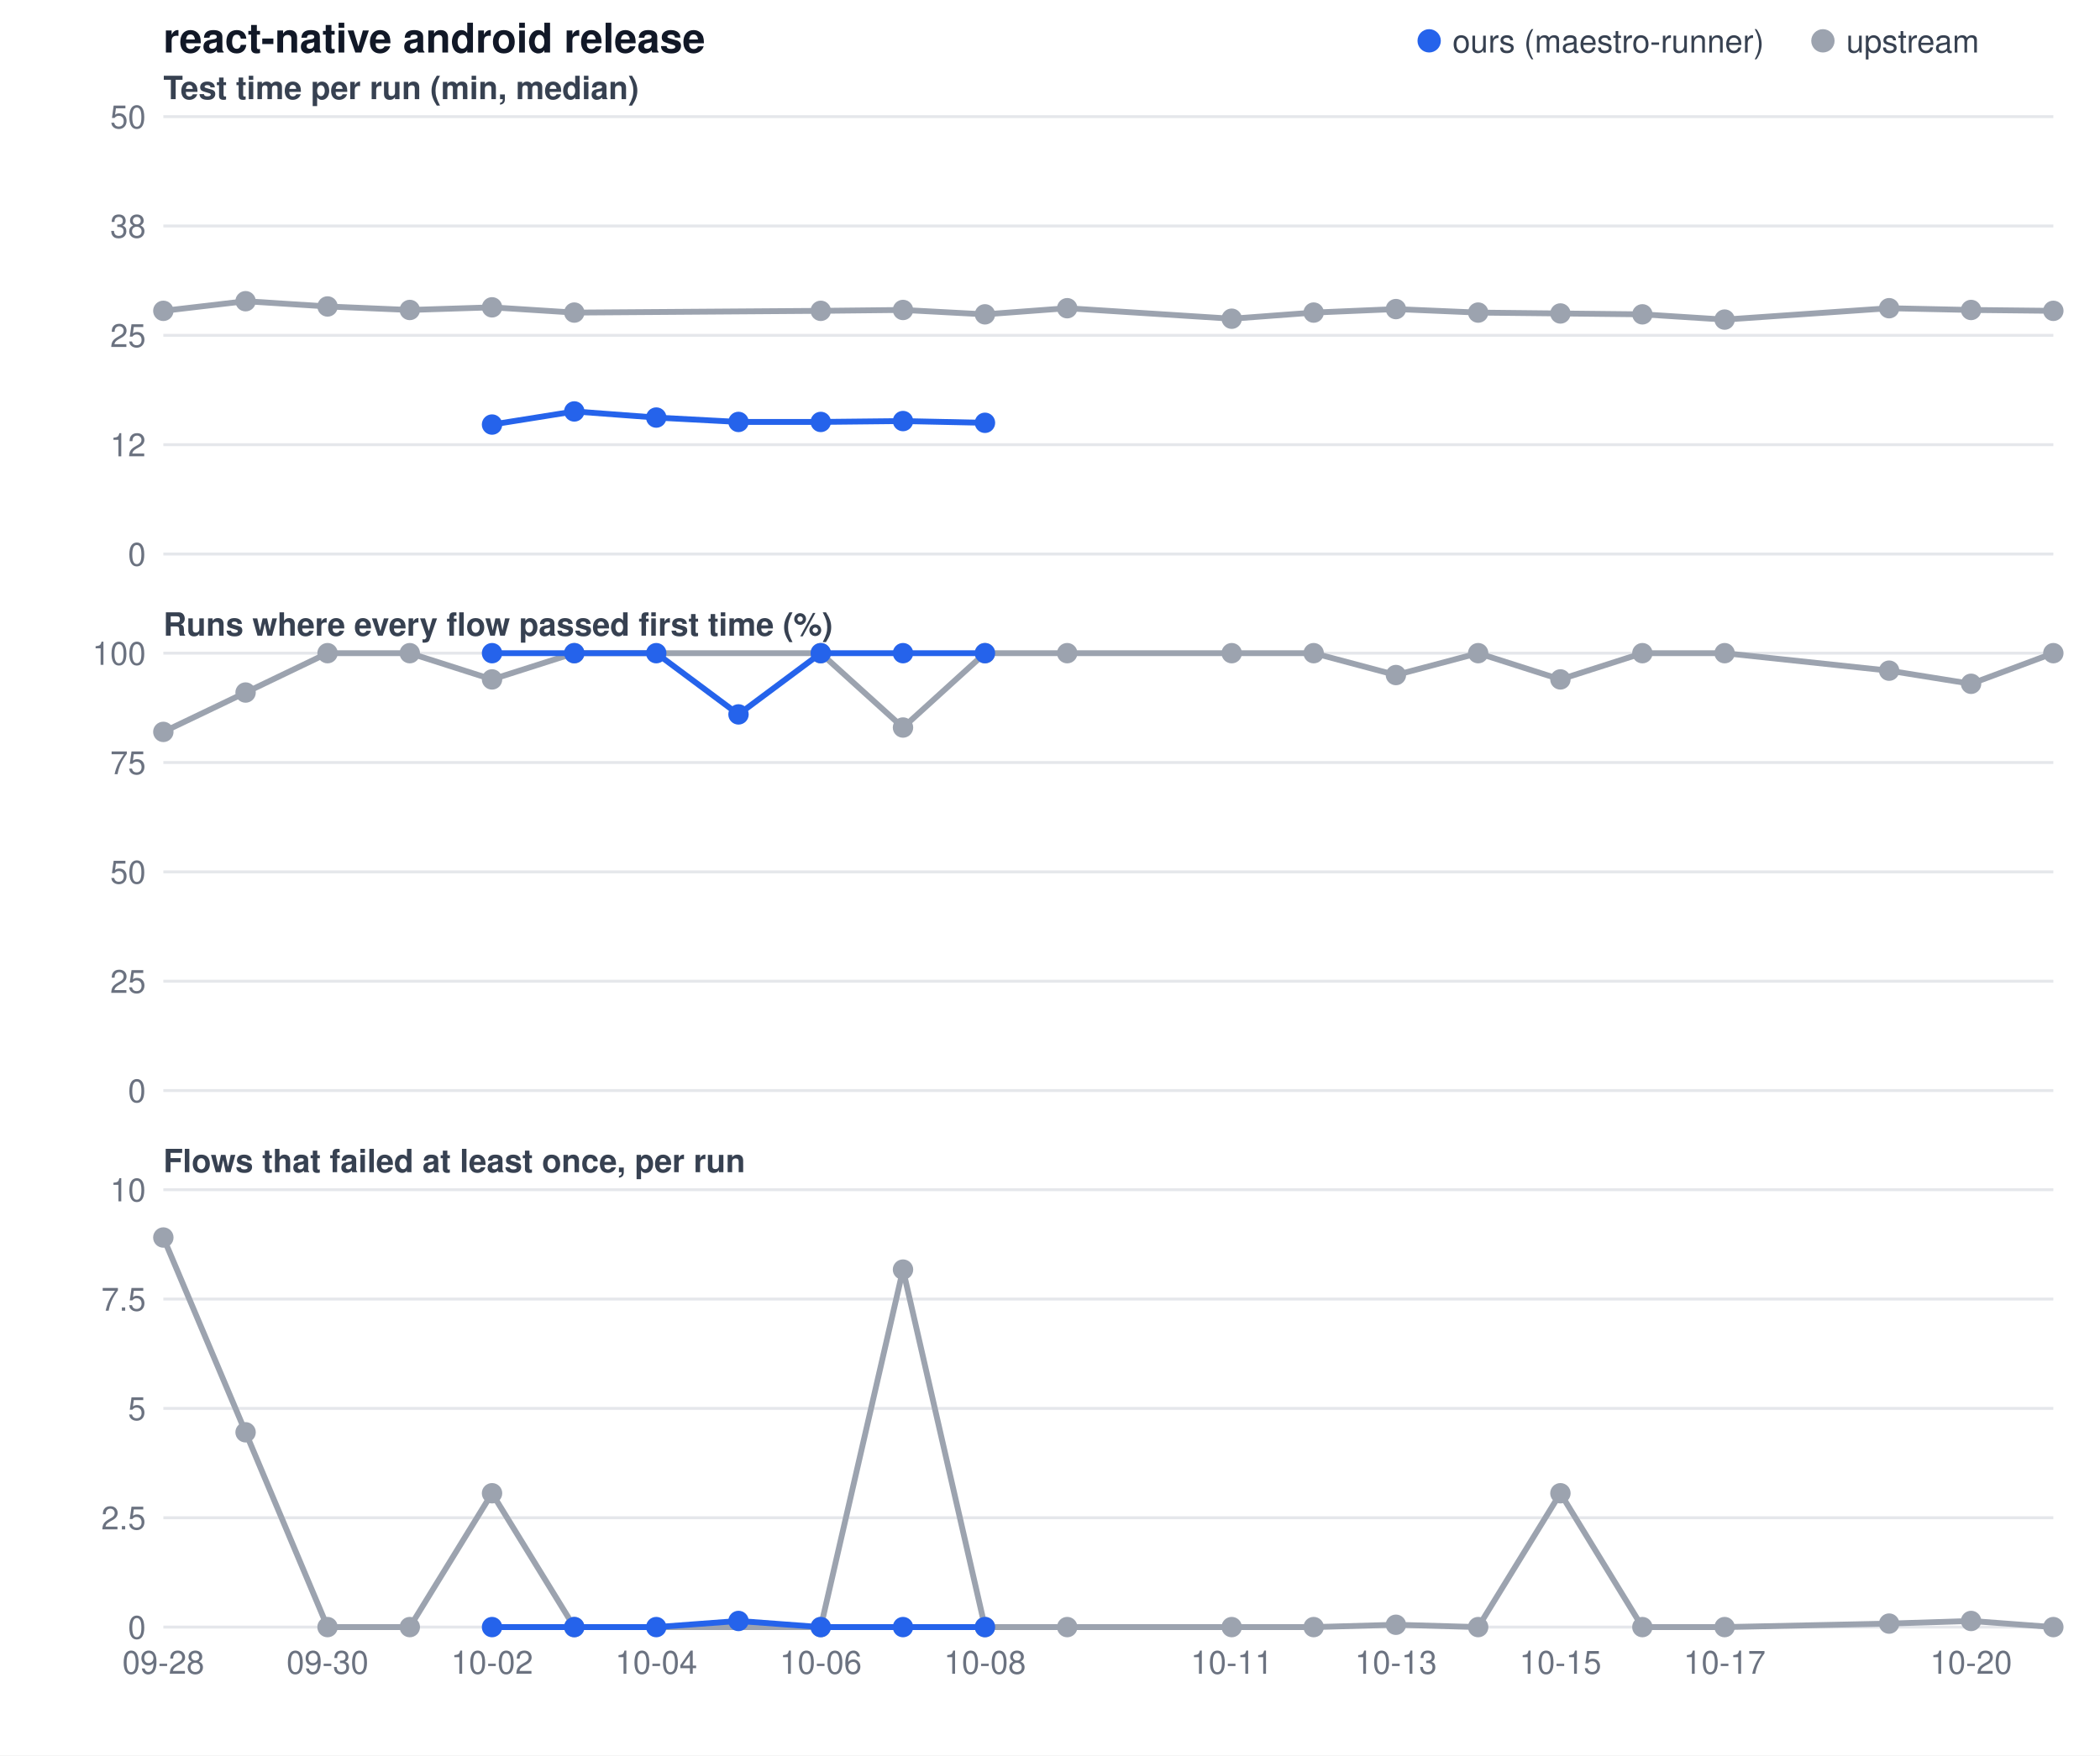
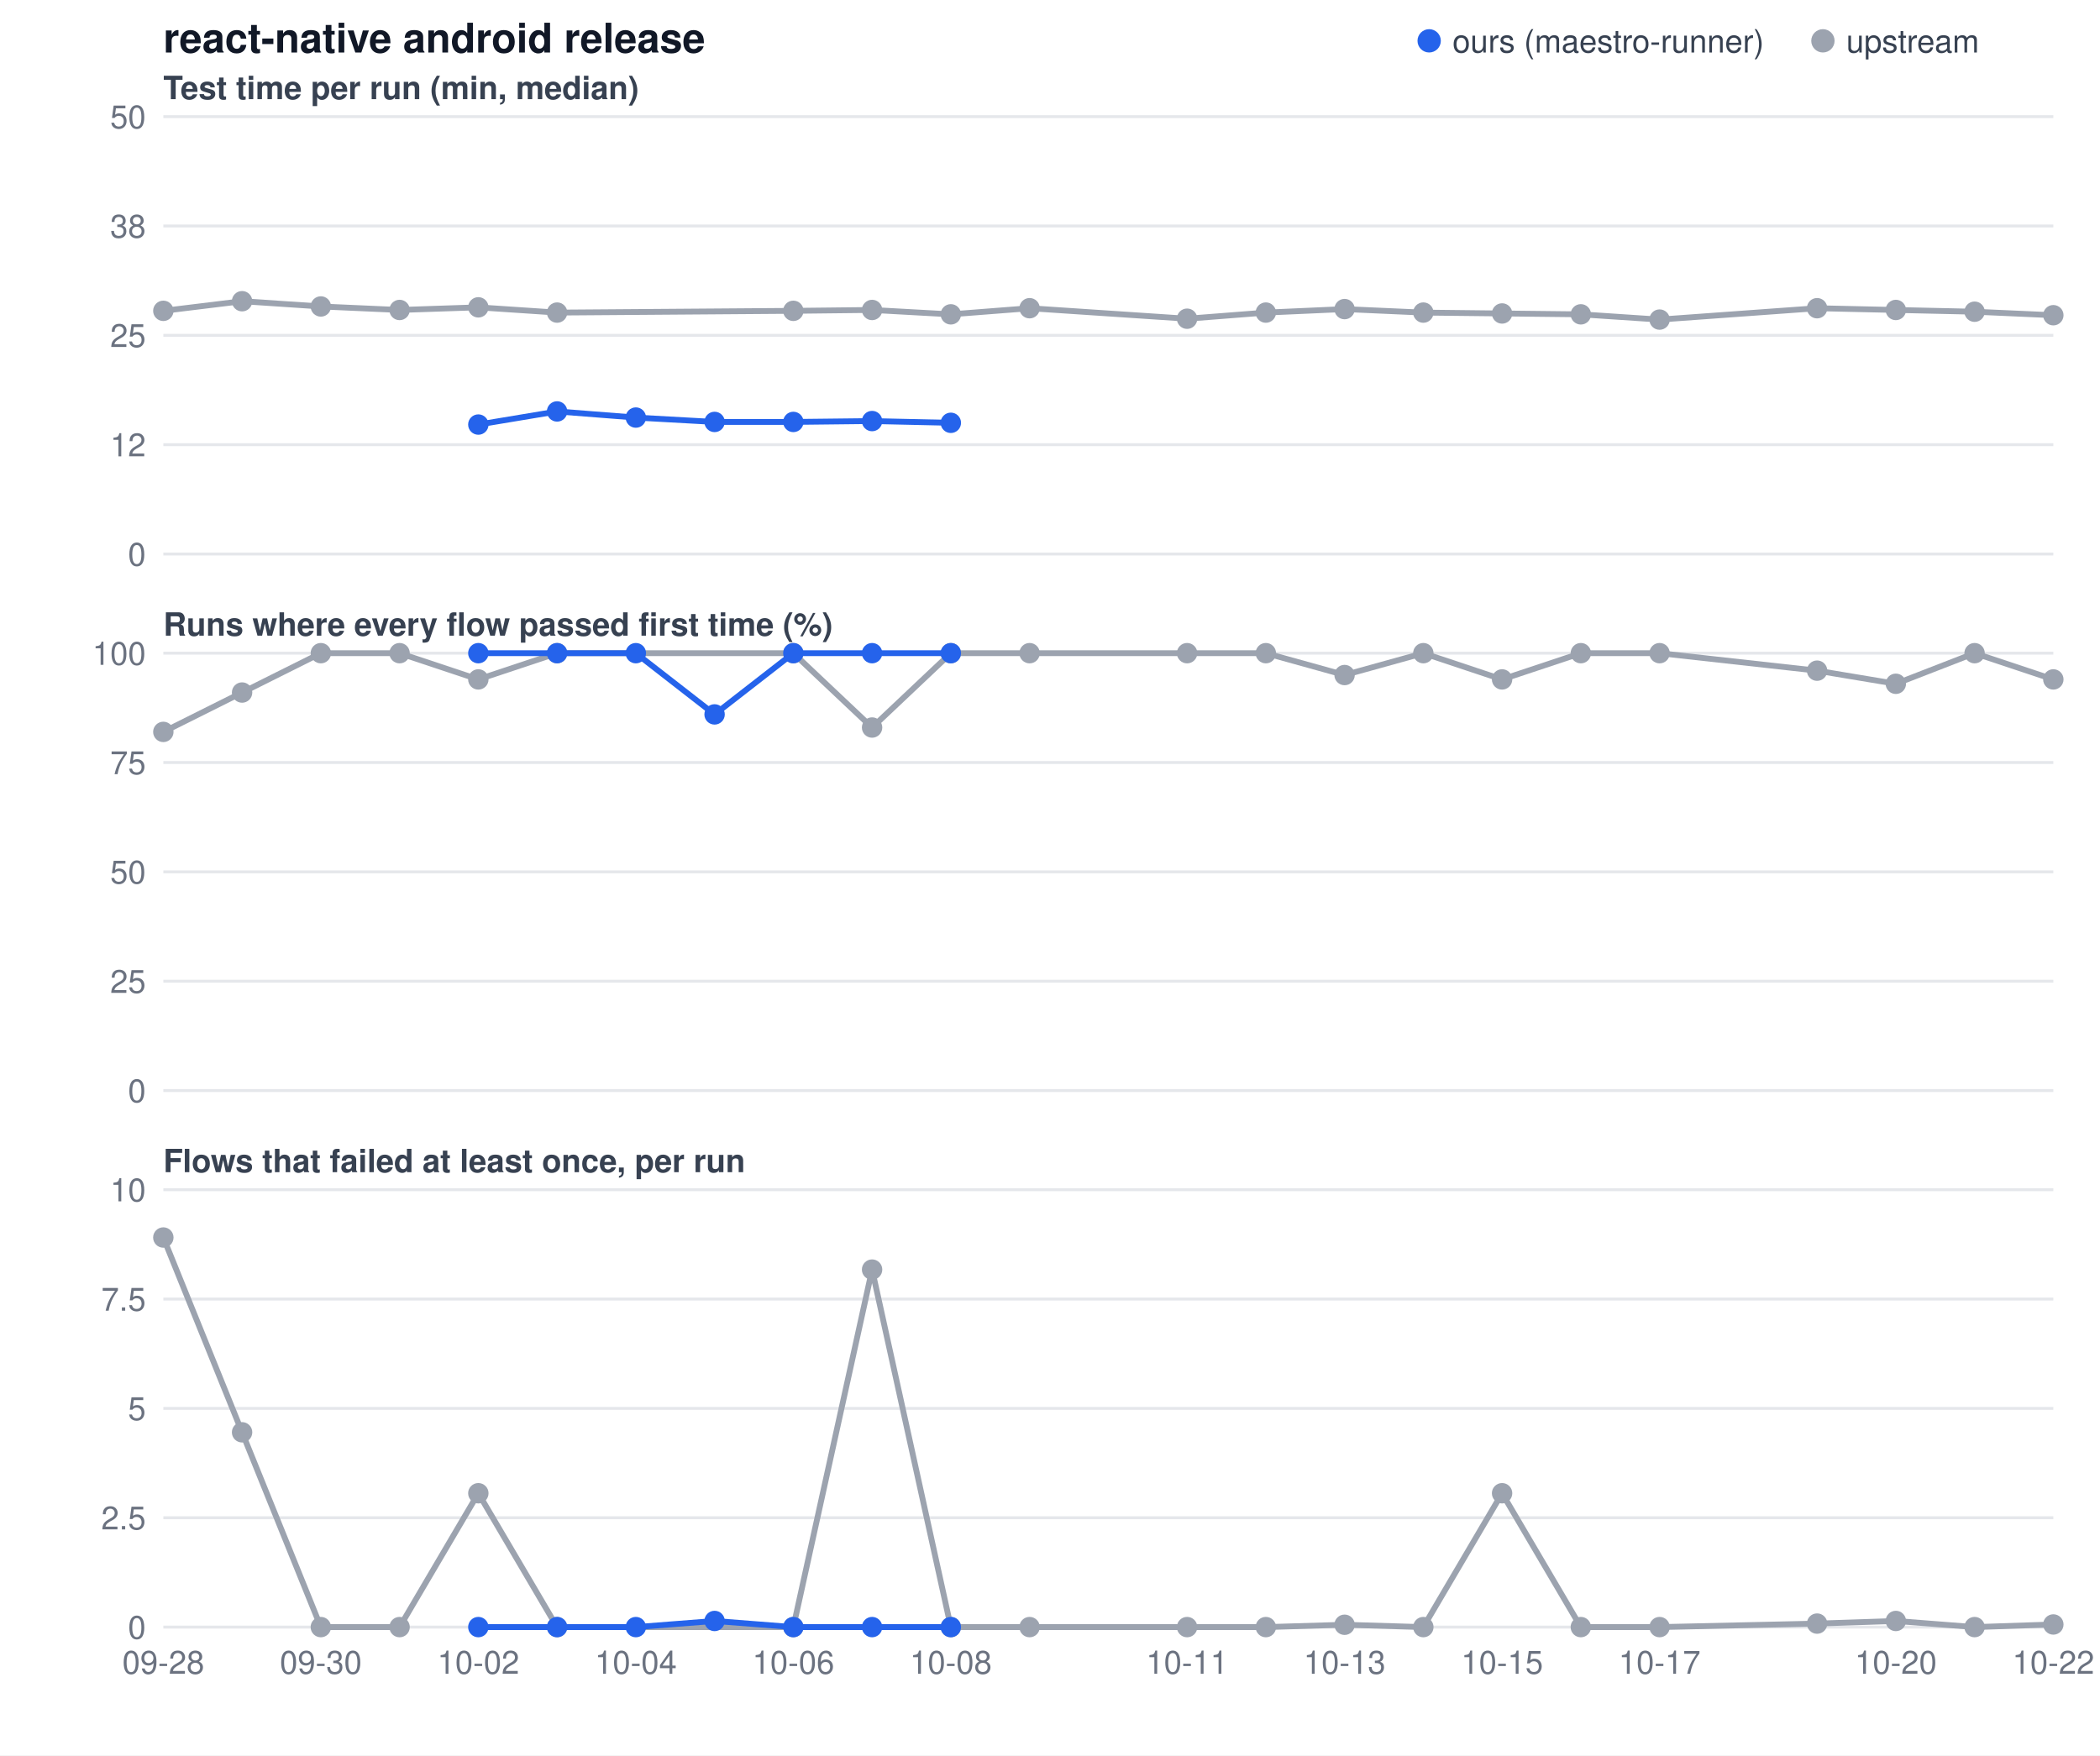
<svg xmlns="http://www.w3.org/2000/svg" width="720" height="602" font-family="-apple-system,Segoe UI,Helvetica,Arial,sans-serif" font-size="11">
  <rect width="100%" height="100%" fill="#ffffff" />
  <text x="56" y="18" font-size="14" font-weight="600" fill="#111827">react-native android release</text>
  <circle cx="490" cy="14" r="4" fill="#2563eb" />
  <text x="498" y="18" fill="#374151">ours (maestro-runner)</text>
  <circle cx="625" cy="14" r="4" fill="#9ca3af" />
  <text x="633" y="18" fill="#374151">upstream</text>
  <text x="56" y="34" fill="#374151" font-weight="600">Test time per run (min, median)</text>
  <line x1="56" x2="704" y1="190.0" y2="190.0" stroke="#e5e7eb" />
  <text x="50" y="194.0" text-anchor="end" fill="#6b7280">0</text>
  <line x1="56" x2="704" y1="152.5" y2="152.5" stroke="#e5e7eb" />
  <text x="50" y="156.5" text-anchor="end" fill="#6b7280">12</text>
  <line x1="56" x2="704" y1="115.0" y2="115.0" stroke="#e5e7eb" />
  <text x="50" y="119.0" text-anchor="end" fill="#6b7280">25</text>
  <line x1="56" x2="704" y1="77.5" y2="77.5" stroke="#e5e7eb" />
  <text x="50" y="81.5" text-anchor="end" fill="#6b7280">38</text>
  <line x1="56" x2="704" y1="40.0" y2="40.0" stroke="#e5e7eb" />
  <text x="50" y="44.0" text-anchor="end" fill="#6b7280">50</text>
-   <polyline fill="none" stroke="#9ca3af" stroke-width="2" points="56.0,106.6 84.2,103.3 112.3,105.1 140.5,106.3 168.7,105.4 196.9,107.2 281.4,106.6 309.6,106.3 337.7,107.8 365.9,105.7 422.3,109.3 450.4,107.2 478.6,106.0 506.8,107.2 535.0,107.5 563.1,107.8 591.3,109.6 647.7,105.7 675.8,106.3 704.0,106.6" />
+   <polyline fill="none" stroke="#9ca3af" stroke-width="2" points="56.0,106.6 83.0,103.3 110.0,105.1 137.0,106.3 164.0,105.4 191.0,107.2 272.0,106.6 299.0,106.3 326.0,107.8 353.0,105.7 407.0,109.3 434.0,107.2 461.0,106.0 488.0,107.2 515.0,107.5 542.0,107.8 569.0,109.6 623.0,105.7 650.0,106.3 677.0,106.9 704.0,108.1" />
  <circle cx="56.0" cy="106.6" r="3.5" fill="#9ca3af" />
-   <circle cx="84.2" cy="103.3" r="3.5" fill="#9ca3af" />
-   <circle cx="112.3" cy="105.1" r="3.5" fill="#9ca3af" />
-   <circle cx="140.5" cy="106.3" r="3.5" fill="#9ca3af" />
-   <circle cx="168.7" cy="105.4" r="3.5" fill="#9ca3af" />
-   <circle cx="196.9" cy="107.2" r="3.5" fill="#9ca3af" />
-   <circle cx="281.4" cy="106.6" r="3.5" fill="#9ca3af" />
-   <circle cx="309.6" cy="106.3" r="3.5" fill="#9ca3af" />
-   <circle cx="337.7" cy="107.8" r="3.5" fill="#9ca3af" />
-   <circle cx="365.9" cy="105.7" r="3.5" fill="#9ca3af" />
-   <circle cx="422.3" cy="109.3" r="3.5" fill="#9ca3af" />
-   <circle cx="450.4" cy="107.2" r="3.5" fill="#9ca3af" />
-   <circle cx="478.6" cy="106.0" r="3.5" fill="#9ca3af" />
-   <circle cx="506.8" cy="107.2" r="3.5" fill="#9ca3af" />
-   <circle cx="535.0" cy="107.5" r="3.5" fill="#9ca3af" />
-   <circle cx="563.1" cy="107.8" r="3.5" fill="#9ca3af" />
-   <circle cx="591.3" cy="109.6" r="3.5" fill="#9ca3af" />
-   <circle cx="647.7" cy="105.7" r="3.5" fill="#9ca3af" />
-   <circle cx="675.8" cy="106.3" r="3.5" fill="#9ca3af" />
-   <circle cx="704.0" cy="106.6" r="3.5" fill="#9ca3af" />
-   <polyline fill="none" stroke="#2563eb" stroke-width="2" points="168.7,145.6 196.9,141.1 225.0,143.2 253.2,144.7 281.4,144.7 309.6,144.4 337.7,145.0" />
-   <circle cx="168.7" cy="145.6" r="3.5" fill="#2563eb" />
-   <circle cx="196.9" cy="141.1" r="3.5" fill="#2563eb" />
-   <circle cx="225.0" cy="143.2" r="3.5" fill="#2563eb" />
-   <circle cx="253.2" cy="144.7" r="3.5" fill="#2563eb" />
-   <circle cx="281.4" cy="144.7" r="3.5" fill="#2563eb" />
-   <circle cx="309.6" cy="144.4" r="3.5" fill="#2563eb" />
-   <circle cx="337.7" cy="145.0" r="3.5" fill="#2563eb" />
+   <circle cx="83.0" cy="103.3" r="3.5" fill="#9ca3af" />
+   <circle cx="110.0" cy="105.1" r="3.5" fill="#9ca3af" />
+   <circle cx="137.0" cy="106.3" r="3.5" fill="#9ca3af" />
+   <circle cx="164.0" cy="105.4" r="3.5" fill="#9ca3af" />
+   <circle cx="191.0" cy="107.2" r="3.5" fill="#9ca3af" />
+   <circle cx="272.0" cy="106.6" r="3.5" fill="#9ca3af" />
+   <circle cx="299.0" cy="106.3" r="3.5" fill="#9ca3af" />
+   <circle cx="326.0" cy="107.8" r="3.5" fill="#9ca3af" />
+   <circle cx="353.0" cy="105.7" r="3.5" fill="#9ca3af" />
+   <circle cx="407.0" cy="109.3" r="3.5" fill="#9ca3af" />
+   <circle cx="434.0" cy="107.2" r="3.5" fill="#9ca3af" />
+   <circle cx="461.0" cy="106.0" r="3.5" fill="#9ca3af" />
+   <circle cx="488.0" cy="107.2" r="3.5" fill="#9ca3af" />
+   <circle cx="515.0" cy="107.5" r="3.5" fill="#9ca3af" />
+   <circle cx="542.0" cy="107.8" r="3.5" fill="#9ca3af" />
+   <circle cx="569.0" cy="109.6" r="3.5" fill="#9ca3af" />
+   <circle cx="623.0" cy="105.7" r="3.5" fill="#9ca3af" />
+   <circle cx="650.0" cy="106.3" r="3.5" fill="#9ca3af" />
+   <circle cx="677.0" cy="106.9" r="3.5" fill="#9ca3af" />
+   <circle cx="704.0" cy="108.1" r="3.5" fill="#9ca3af" />
+   <polyline fill="none" stroke="#2563eb" stroke-width="2" points="164.0,145.6 191.0,141.1 218.0,143.2 245.0,144.7 272.0,144.7 299.0,144.4 326.0,145.0" />
+   <circle cx="164.0" cy="145.6" r="3.5" fill="#2563eb" />
+   <circle cx="191.0" cy="141.1" r="3.5" fill="#2563eb" />
+   <circle cx="218.0" cy="143.2" r="3.5" fill="#2563eb" />
+   <circle cx="245.0" cy="144.7" r="3.5" fill="#2563eb" />
+   <circle cx="272.0" cy="144.7" r="3.5" fill="#2563eb" />
+   <circle cx="299.0" cy="144.4" r="3.5" fill="#2563eb" />
+   <circle cx="326.0" cy="145.0" r="3.5" fill="#2563eb" />
  <text x="56" y="218" fill="#374151" font-weight="600">Runs where every flow passed first time (%)</text>
  <line x1="56" x2="704" y1="374.0" y2="374.0" stroke="#e5e7eb" />
  <text x="50" y="378.0" text-anchor="end" fill="#6b7280">0</text>
  <line x1="56" x2="704" y1="336.5" y2="336.5" stroke="#e5e7eb" />
  <text x="50" y="340.5" text-anchor="end" fill="#6b7280">25</text>
  <line x1="56" x2="704" y1="299.0" y2="299.0" stroke="#e5e7eb" />
  <text x="50" y="303.0" text-anchor="end" fill="#6b7280">50</text>
  <line x1="56" x2="704" y1="261.5" y2="261.5" stroke="#e5e7eb" />
  <text x="50" y="265.5" text-anchor="end" fill="#6b7280">75</text>
  <line x1="56" x2="704" y1="224.0" y2="224.0" stroke="#e5e7eb" />
  <text x="50" y="228.0" text-anchor="end" fill="#6b7280">100</text>
-   <polyline fill="none" stroke="#9ca3af" stroke-width="2" points="56.0,251.0 84.2,237.5 112.3,224.0 140.5,224.0 168.7,233.0 196.9,224.0 281.4,224.0 309.6,249.5 337.7,224.0 365.9,224.0 422.3,224.0 450.4,224.0 478.6,231.5 506.8,224.0 535.0,233.0 563.1,224.0 591.3,224.0 647.7,230.0 675.8,234.5 704.0,224.0" />
+   <polyline fill="none" stroke="#9ca3af" stroke-width="2" points="56.0,251.0 83.0,237.5 110.0,224.0 137.0,224.0 164.0,233.0 191.0,224.0 272.0,224.0 299.0,249.5 326.0,224.0 353.0,224.0 407.0,224.0 434.0,224.0 461.0,231.5 488.0,224.0 515.0,233.0 542.0,224.0 569.0,224.0 623.0,230.0 650.0,234.5 677.0,224.0 704.0,233.0" />
  <circle cx="56.0" cy="251.0" r="3.5" fill="#9ca3af" />
-   <circle cx="84.2" cy="237.5" r="3.5" fill="#9ca3af" />
-   <circle cx="112.3" cy="224.0" r="3.5" fill="#9ca3af" />
-   <circle cx="140.5" cy="224.0" r="3.5" fill="#9ca3af" />
-   <circle cx="168.7" cy="233.0" r="3.5" fill="#9ca3af" />
-   <circle cx="196.9" cy="224.0" r="3.5" fill="#9ca3af" />
-   <circle cx="281.4" cy="224.0" r="3.5" fill="#9ca3af" />
-   <circle cx="309.6" cy="249.5" r="3.5" fill="#9ca3af" />
-   <circle cx="337.7" cy="224.0" r="3.5" fill="#9ca3af" />
-   <circle cx="365.9" cy="224.0" r="3.5" fill="#9ca3af" />
-   <circle cx="422.3" cy="224.0" r="3.5" fill="#9ca3af" />
-   <circle cx="450.4" cy="224.0" r="3.5" fill="#9ca3af" />
-   <circle cx="478.6" cy="231.5" r="3.5" fill="#9ca3af" />
-   <circle cx="506.8" cy="224.0" r="3.5" fill="#9ca3af" />
-   <circle cx="535.0" cy="233.0" r="3.5" fill="#9ca3af" />
-   <circle cx="563.1" cy="224.0" r="3.5" fill="#9ca3af" />
-   <circle cx="591.3" cy="224.0" r="3.5" fill="#9ca3af" />
-   <circle cx="647.7" cy="230.0" r="3.5" fill="#9ca3af" />
-   <circle cx="675.8" cy="234.5" r="3.5" fill="#9ca3af" />
-   <circle cx="704.0" cy="224.0" r="3.5" fill="#9ca3af" />
-   <polyline fill="none" stroke="#2563eb" stroke-width="2" points="168.7,224.0 196.9,224.0 225.0,224.0 253.2,245.0 281.4,224.0 309.6,224.0 337.7,224.0" />
-   <circle cx="168.7" cy="224.0" r="3.5" fill="#2563eb" />
-   <circle cx="196.9" cy="224.0" r="3.5" fill="#2563eb" />
-   <circle cx="225.0" cy="224.0" r="3.5" fill="#2563eb" />
-   <circle cx="253.2" cy="245.0" r="3.5" fill="#2563eb" />
-   <circle cx="281.4" cy="224.0" r="3.5" fill="#2563eb" />
-   <circle cx="309.6" cy="224.0" r="3.5" fill="#2563eb" />
-   <circle cx="337.7" cy="224.0" r="3.5" fill="#2563eb" />
+   <circle cx="83.0" cy="237.5" r="3.5" fill="#9ca3af" />
+   <circle cx="110.0" cy="224.0" r="3.5" fill="#9ca3af" />
+   <circle cx="137.0" cy="224.0" r="3.5" fill="#9ca3af" />
+   <circle cx="164.0" cy="233.0" r="3.5" fill="#9ca3af" />
+   <circle cx="191.0" cy="224.0" r="3.5" fill="#9ca3af" />
+   <circle cx="272.0" cy="224.0" r="3.5" fill="#9ca3af" />
+   <circle cx="299.0" cy="249.5" r="3.5" fill="#9ca3af" />
+   <circle cx="326.0" cy="224.0" r="3.5" fill="#9ca3af" />
+   <circle cx="353.0" cy="224.0" r="3.5" fill="#9ca3af" />
+   <circle cx="407.0" cy="224.0" r="3.5" fill="#9ca3af" />
+   <circle cx="434.0" cy="224.0" r="3.5" fill="#9ca3af" />
+   <circle cx="461.0" cy="231.5" r="3.5" fill="#9ca3af" />
+   <circle cx="488.0" cy="224.0" r="3.5" fill="#9ca3af" />
+   <circle cx="515.0" cy="233.0" r="3.5" fill="#9ca3af" />
+   <circle cx="542.0" cy="224.0" r="3.5" fill="#9ca3af" />
+   <circle cx="569.0" cy="224.0" r="3.5" fill="#9ca3af" />
+   <circle cx="623.0" cy="230.0" r="3.5" fill="#9ca3af" />
+   <circle cx="650.0" cy="234.5" r="3.5" fill="#9ca3af" />
+   <circle cx="677.0" cy="224.0" r="3.5" fill="#9ca3af" />
+   <circle cx="704.0" cy="233.0" r="3.5" fill="#9ca3af" />
+   <polyline fill="none" stroke="#2563eb" stroke-width="2" points="164.0,224.0 191.0,224.0 218.0,224.0 245.0,245.0 272.0,224.0 299.0,224.0 326.0,224.0" />
+   <circle cx="164.0" cy="224.0" r="3.5" fill="#2563eb" />
+   <circle cx="191.0" cy="224.0" r="3.5" fill="#2563eb" />
+   <circle cx="218.0" cy="224.0" r="3.5" fill="#2563eb" />
+   <circle cx="245.0" cy="245.0" r="3.5" fill="#2563eb" />
+   <circle cx="272.0" cy="224.0" r="3.5" fill="#2563eb" />
+   <circle cx="299.0" cy="224.0" r="3.5" fill="#2563eb" />
+   <circle cx="326.0" cy="224.0" r="3.5" fill="#2563eb" />
  <text x="56" y="402" fill="#374151" font-weight="600">Flows that failed at least once, per run</text>
  <line x1="56" x2="704" y1="558.0" y2="558.0" stroke="#e5e7eb" />
  <text x="50" y="562.0" text-anchor="end" fill="#6b7280">0</text>
  <line x1="56" x2="704" y1="520.5" y2="520.5" stroke="#e5e7eb" />
  <text x="50" y="524.5" text-anchor="end" fill="#6b7280">2.5</text>
  <line x1="56" x2="704" y1="483.0" y2="483.0" stroke="#e5e7eb" />
  <text x="50" y="487.0" text-anchor="end" fill="#6b7280">5</text>
  <line x1="56" x2="704" y1="445.5" y2="445.5" stroke="#e5e7eb" />
  <text x="50" y="449.5" text-anchor="end" fill="#6b7280">7.5</text>
  <line x1="56" x2="704" y1="408.0" y2="408.0" stroke="#e5e7eb" />
  <text x="50" y="412.0" text-anchor="end" fill="#6b7280">10</text>
-   <polyline fill="none" stroke="#9ca3af" stroke-width="2" points="56.0,424.4 84.2,491.2 112.3,558.0 140.5,558.0 168.7,512.1 196.9,558.0 281.4,558.0 309.6,435.4 337.7,558.0 365.9,558.0 422.3,558.0 450.4,558.0 478.6,557.2 506.8,558.0 535.0,512.1 563.1,558.0 591.3,558.0 647.7,556.8 675.8,555.9 704.0,558.0" />
+   <polyline fill="none" stroke="#9ca3af" stroke-width="2" points="56.0,424.4 83.0,491.2 110.0,558.0 137.0,558.0 164.0,512.1 191.0,558.0 272.0,558.0 299.0,435.4 326.0,558.0 353.0,558.0 407.0,558.0 434.0,558.0 461.0,557.2 488.0,558.0 515.0,512.1 542.0,558.0 569.0,558.0 623.0,556.8 650.0,555.9 677.0,558.0 704.0,557.1" />
  <circle cx="56.0" cy="424.4" r="3.5" fill="#9ca3af" />
-   <circle cx="84.2" cy="491.2" r="3.5" fill="#9ca3af" />
-   <circle cx="112.3" cy="558.0" r="3.5" fill="#9ca3af" />
-   <circle cx="140.5" cy="558.0" r="3.5" fill="#9ca3af" />
-   <circle cx="168.7" cy="512.1" r="3.5" fill="#9ca3af" />
-   <circle cx="196.9" cy="558.0" r="3.5" fill="#9ca3af" />
-   <circle cx="281.4" cy="558.0" r="3.5" fill="#9ca3af" />
-   <circle cx="309.6" cy="435.4" r="3.5" fill="#9ca3af" />
-   <circle cx="337.7" cy="558.0" r="3.5" fill="#9ca3af" />
-   <circle cx="365.9" cy="558.0" r="3.5" fill="#9ca3af" />
-   <circle cx="422.3" cy="558.0" r="3.5" fill="#9ca3af" />
-   <circle cx="450.4" cy="558.0" r="3.5" fill="#9ca3af" />
-   <circle cx="478.6" cy="557.2" r="3.5" fill="#9ca3af" />
-   <circle cx="506.8" cy="558.0" r="3.5" fill="#9ca3af" />
-   <circle cx="535.0" cy="512.1" r="3.5" fill="#9ca3af" />
-   <circle cx="563.1" cy="558.0" r="3.5" fill="#9ca3af" />
-   <circle cx="591.3" cy="558.0" r="3.5" fill="#9ca3af" />
-   <circle cx="647.7" cy="556.8" r="3.5" fill="#9ca3af" />
-   <circle cx="675.8" cy="555.9" r="3.5" fill="#9ca3af" />
-   <circle cx="704.0" cy="558.0" r="3.5" fill="#9ca3af" />
-   <polyline fill="none" stroke="#2563eb" stroke-width="2" points="168.7,558.0 196.9,558.0 225.0,558.0 253.2,555.9 281.4,558.0 309.6,558.0 337.7,558.0" />
-   <circle cx="168.7" cy="558.0" r="3.5" fill="#2563eb" />
-   <circle cx="196.9" cy="558.0" r="3.5" fill="#2563eb" />
-   <circle cx="225.0" cy="558.0" r="3.5" fill="#2563eb" />
-   <circle cx="253.2" cy="555.9" r="3.5" fill="#2563eb" />
-   <circle cx="281.4" cy="558.0" r="3.5" fill="#2563eb" />
-   <circle cx="309.6" cy="558.0" r="3.5" fill="#2563eb" />
-   <circle cx="337.7" cy="558.0" r="3.5" fill="#2563eb" />
+   <circle cx="83.0" cy="491.2" r="3.5" fill="#9ca3af" />
+   <circle cx="110.0" cy="558.0" r="3.5" fill="#9ca3af" />
+   <circle cx="137.0" cy="558.0" r="3.5" fill="#9ca3af" />
+   <circle cx="164.0" cy="512.1" r="3.5" fill="#9ca3af" />
+   <circle cx="191.0" cy="558.0" r="3.5" fill="#9ca3af" />
+   <circle cx="272.0" cy="558.0" r="3.5" fill="#9ca3af" />
+   <circle cx="299.0" cy="435.4" r="3.5" fill="#9ca3af" />
+   <circle cx="326.0" cy="558.0" r="3.5" fill="#9ca3af" />
+   <circle cx="353.0" cy="558.0" r="3.5" fill="#9ca3af" />
+   <circle cx="407.0" cy="558.0" r="3.5" fill="#9ca3af" />
+   <circle cx="434.0" cy="558.0" r="3.5" fill="#9ca3af" />
+   <circle cx="461.0" cy="557.2" r="3.5" fill="#9ca3af" />
+   <circle cx="488.0" cy="558.0" r="3.5" fill="#9ca3af" />
+   <circle cx="515.0" cy="512.1" r="3.5" fill="#9ca3af" />
+   <circle cx="542.0" cy="558.0" r="3.5" fill="#9ca3af" />
+   <circle cx="569.0" cy="558.0" r="3.5" fill="#9ca3af" />
+   <circle cx="623.0" cy="556.8" r="3.5" fill="#9ca3af" />
+   <circle cx="650.0" cy="555.9" r="3.5" fill="#9ca3af" />
+   <circle cx="677.0" cy="558.0" r="3.5" fill="#9ca3af" />
+   <circle cx="704.0" cy="557.1" r="3.5" fill="#9ca3af" />
+   <polyline fill="none" stroke="#2563eb" stroke-width="2" points="164.0,558.0 191.0,558.0 218.0,558.0 245.0,555.9 272.0,558.0 299.0,558.0 326.0,558.0" />
+   <circle cx="164.0" cy="558.0" r="3.5" fill="#2563eb" />
+   <circle cx="191.0" cy="558.0" r="3.5" fill="#2563eb" />
+   <circle cx="218.0" cy="558.0" r="3.5" fill="#2563eb" />
+   <circle cx="245.0" cy="555.9" r="3.5" fill="#2563eb" />
+   <circle cx="272.0" cy="558.0" r="3.5" fill="#2563eb" />
+   <circle cx="299.0" cy="558.0" r="3.5" fill="#2563eb" />
+   <circle cx="326.0" cy="558.0" r="3.5" fill="#2563eb" />
  <text x="56.0" y="574" text-anchor="middle" fill="#6b7280">09-28</text>
-   <text x="112.3" y="574" text-anchor="middle" fill="#6b7280">09-30</text>
-   <text x="168.7" y="574" text-anchor="middle" fill="#6b7280">10-02</text>
-   <text x="225.0" y="574" text-anchor="middle" fill="#6b7280">10-04</text>
-   <text x="281.4" y="574" text-anchor="middle" fill="#6b7280">10-06</text>
-   <text x="337.7" y="574" text-anchor="middle" fill="#6b7280">10-08</text>
-   <text x="422.3" y="574" text-anchor="middle" fill="#6b7280">10-11</text>
-   <text x="478.6" y="574" text-anchor="middle" fill="#6b7280">10-13</text>
-   <text x="535.0" y="574" text-anchor="middle" fill="#6b7280">10-15</text>
-   <text x="591.3" y="574" text-anchor="middle" fill="#6b7280">10-17</text>
-   <text x="675.8" y="574" text-anchor="middle" fill="#6b7280">10-20</text>
+   <text x="110.0" y="574" text-anchor="middle" fill="#6b7280">09-30</text>
+   <text x="164.0" y="574" text-anchor="middle" fill="#6b7280">10-02</text>
+   <text x="218.0" y="574" text-anchor="middle" fill="#6b7280">10-04</text>
+   <text x="272.0" y="574" text-anchor="middle" fill="#6b7280">10-06</text>
+   <text x="326.0" y="574" text-anchor="middle" fill="#6b7280">10-08</text>
+   <text x="407.0" y="574" text-anchor="middle" fill="#6b7280">10-11</text>
+   <text x="461.0" y="574" text-anchor="middle" fill="#6b7280">10-13</text>
+   <text x="515.0" y="574" text-anchor="middle" fill="#6b7280">10-15</text>
+   <text x="569.0" y="574" text-anchor="middle" fill="#6b7280">10-17</text>
+   <text x="650.0" y="574" text-anchor="middle" fill="#6b7280">10-20</text>
+   <text x="704.0" y="574" text-anchor="middle" fill="#6b7280">10-22</text>
</svg>
